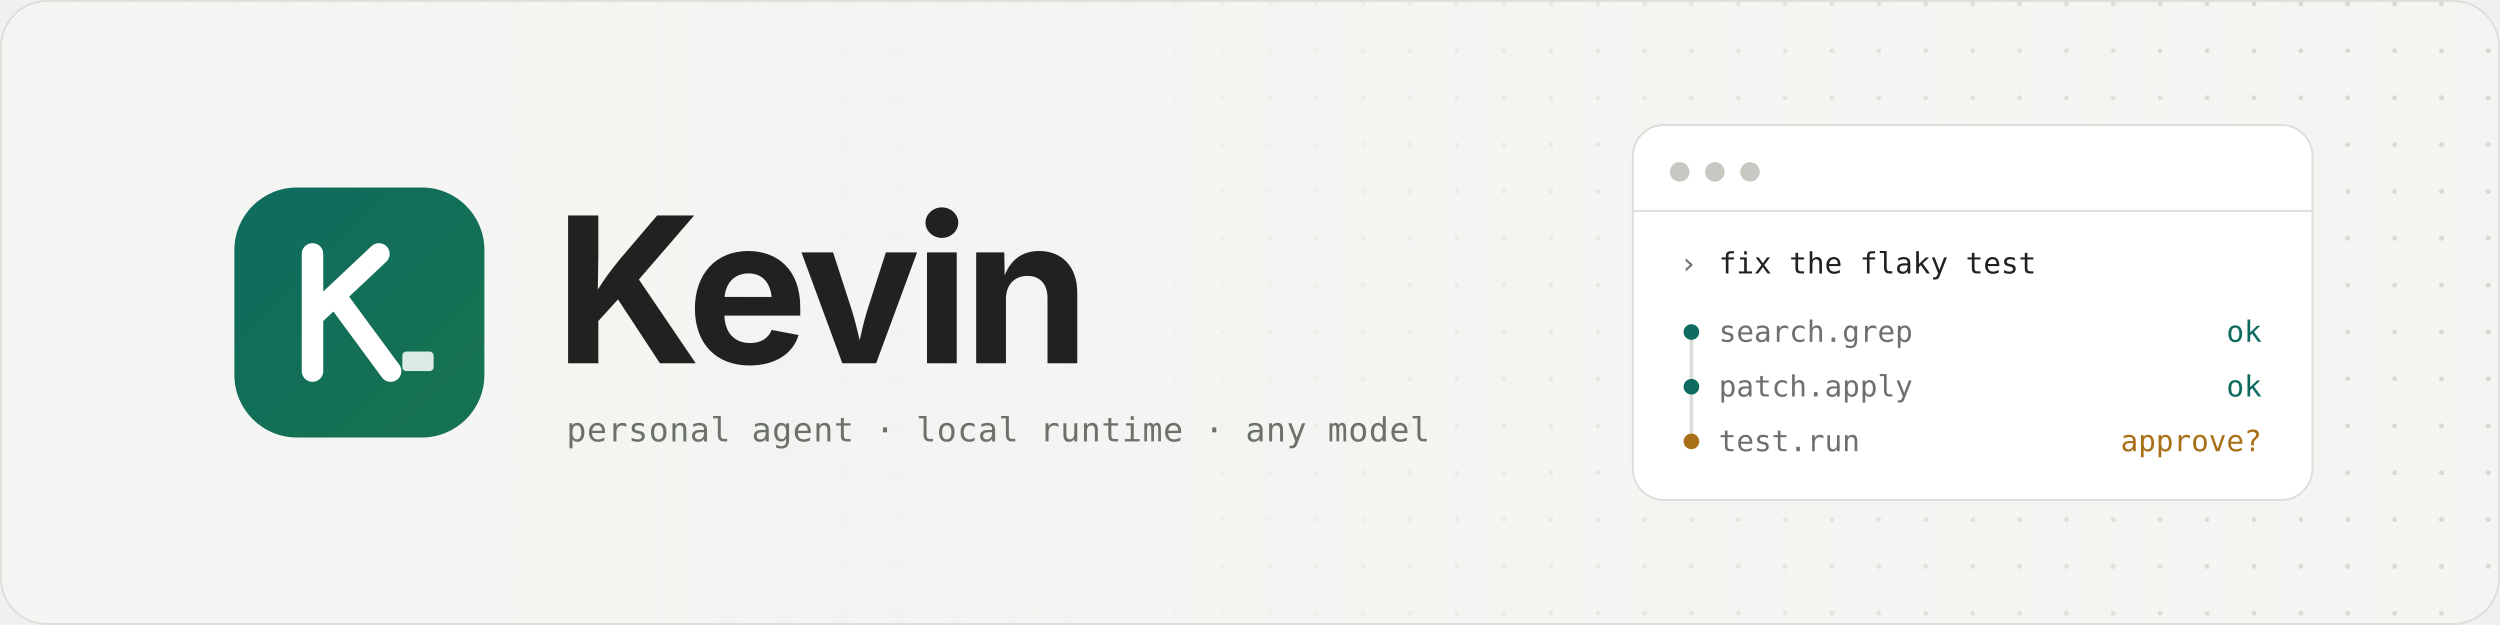
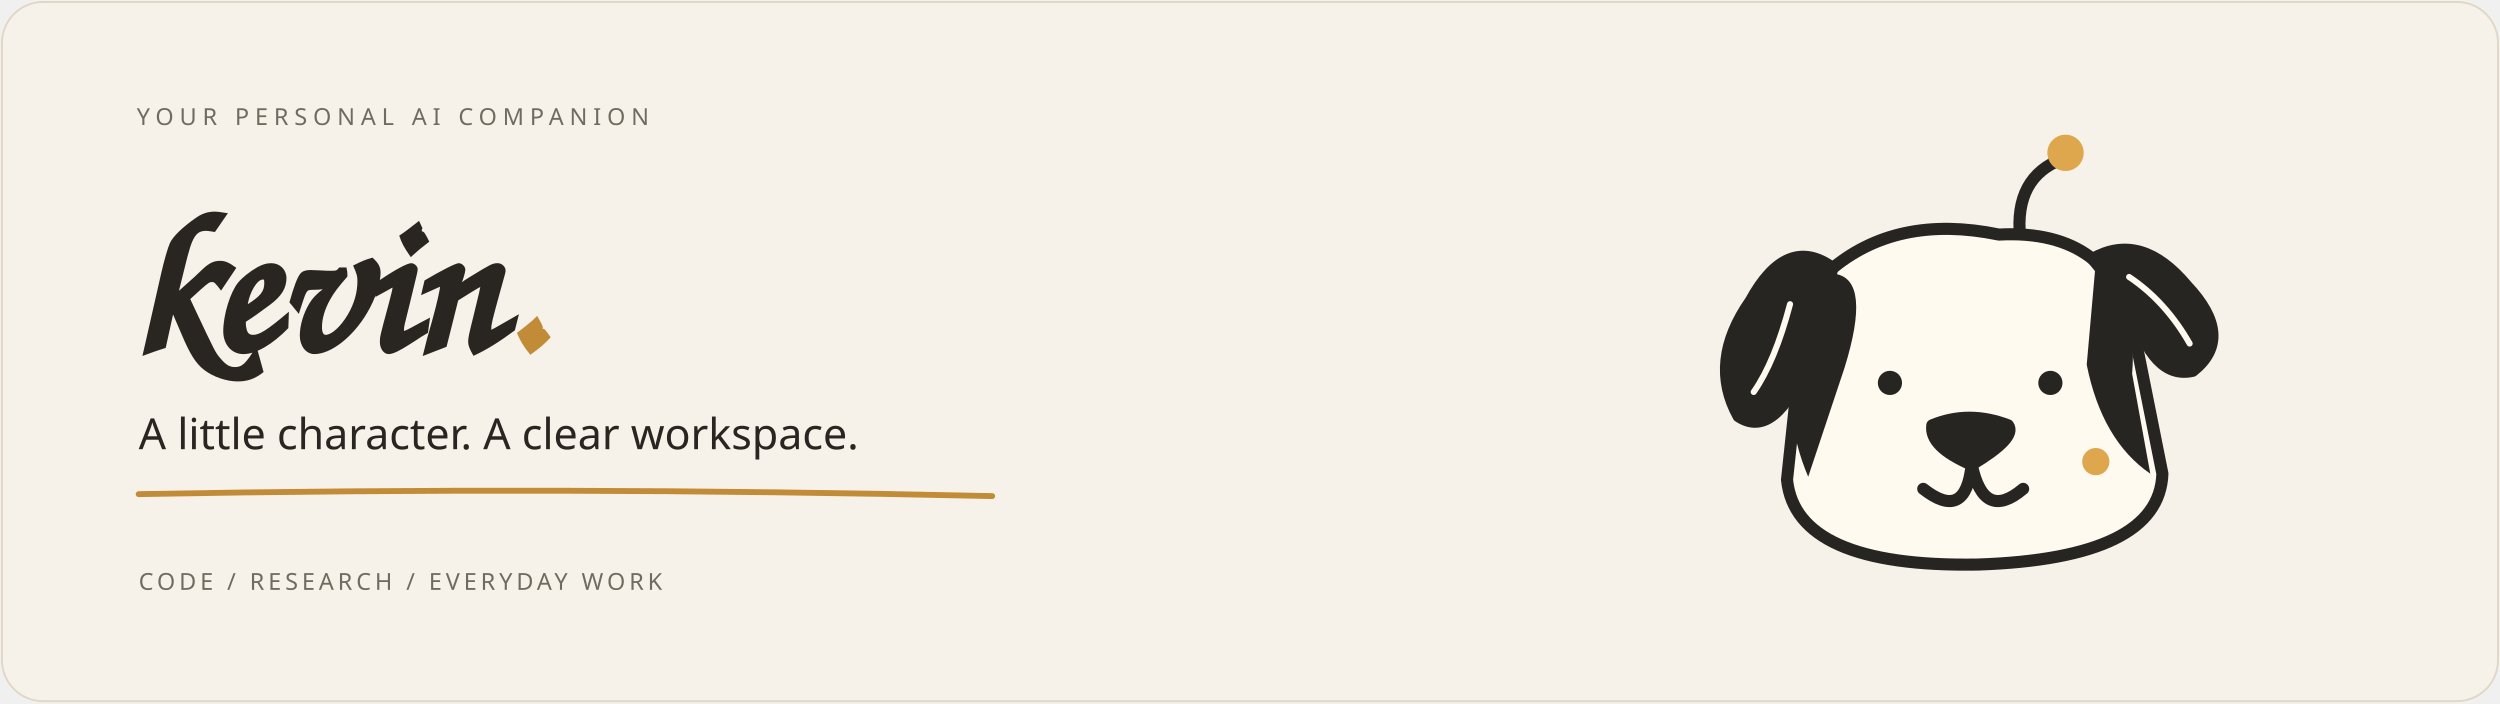
- <svg xmlns="http://www.w3.org/2000/svg" width="1280" height="320" viewBox="0 0 1280 320" role="img" aria-label="Kevin">
-   <defs>
-     <pattern id="dots" width="24" height="24" patternUnits="userSpaceOnUse">
-       <circle cx="2" cy="2" r="1.2" fill="#c6c9c1" />
-     </pattern>
-     <linearGradient id="fade" x1="0" y1="0" x2="1" y2="0">
-       <stop offset="0" stop-color="#f4f5f2" stop-opacity="1" />
-       <stop offset="0.45" stop-color="#f4f5f2" stop-opacity="0.92" />
-       <stop offset="1" stop-color="#f4f5f2" stop-opacity="0.2" />
-     </linearGradient>
-     <linearGradient id="mark" x1="0" y1="0" x2="1" y2="1">
-       <stop offset="0" stop-color="#0f6b5f" />
-       <stop offset="1" stop-color="#16734f" />
-     </linearGradient>
-   </defs>
-   <rect width="1280" height="320" rx="24" fill="#f4f5f2" />
-   <rect width="1280" height="320" rx="24" fill="url(#dots)" />
-   <rect width="1280" height="320" rx="24" fill="url(#fade)" />
-   <rect x="0.5" y="0.5" width="1279" height="319" rx="23.5" fill="none" stroke="#dddeda" />
-   <g transform="translate(120 96)">
-     <rect width="128" height="128" rx="32" fill="url(#mark)" />
-     <path d="M40 34 V94 M40 66 L74 34 M52 56 L80 94" stroke="#ffffff" stroke-width="11" stroke-linecap="round" stroke-linejoin="round" fill="none" />
-     <rect x="86" y="84" width="16" height="10" rx="2" fill="#ffffff" opacity="0.85" />
+ <svg xmlns="http://www.w3.org/2000/svg" width="1280" height="360" viewBox="0 0 1280 360" role="img" aria-label="Kevin — a little character, a clear workspace">
+   <rect width="1280" height="360" rx="22" fill="#f6f2e9" />
+   <rect x="1" y="1" width="1278" height="358" rx="21" fill="none" stroke="#ded7ca" />
+   <g transform="translate(870 55) scale(1.55)">
+     <g stroke="#272522" stroke-width="4" stroke-linecap="round" stroke-linejoin="round">
+       <path d="M106 43 Q104 23 120 17" fill="none" />
+       <circle cx="121" cy="15" r="6" fill="#dea74e" stroke="none" />
+       <path d="M43 54 Q65 35 99 42 Q137 40 144 76 L153 121 Q152 149 92 151 Q32 152 29 123 L34 76Z" fill="#fffaf0" />
+       <path d="M45 55 Q57 57 48 86 L36 122 Q27 101 32 77Z M131 51 Q145 63 143 88 L149 121 Q133 110 128 85Z" fill="#272522" stroke="none" />
+       <path d="M44 53 Q29 42 17 64 Q3 84 13 102 Q25 110 36 83Z M130 50 Q146 41 161 59 Q177 76 163 87 Q150 90 143 66Z" fill="#272522" />
+       <path d="M30 65 Q25 84 18 94 M142 56 Q154 64 162 78" stroke="#fffaf0" stroke-width="2" fill="none" />
+       <circle cx="63" cy="91" r="4" fill="#272522" stroke="none" />
+       <circle cx="116" cy="91" r="4" fill="#272522" stroke="none" />
+       <path d="M77 105 Q89 100 102 105 Q105 109 90 118 Q76 112 77 105Z" fill="#272522" />
+       <path d="M90 118 Q88 137 74 126 M90 118 Q94 137 107 126" fill="none" />
+       <circle cx="131" cy="117" r="4.5" fill="#dea74e" stroke="none" />
+     </g>
  </g>
-   <text x="284" y="186" font-family="Inter, -apple-system, BlinkMacSystemFont, 'Segoe UI', Helvetica, Arial, sans-serif" font-size="104" font-weight="700" letter-spacing="-3" fill="#20221f">Kevin</text>
-   <text x="290" y="226" font-family="'SF Mono', ui-monospace, Menlo, Consolas, monospace" font-size="17" letter-spacing="0.3" fill="#6d716b">personal agent · local runtime · any model</text>
-   <g transform="translate(836 64)" font-family="'SF Mono', ui-monospace, Menlo, Consolas, monospace" font-size="15">
-     <rect width="348" height="192" rx="16" fill="#ffffff" stroke="#dddeda" />
-     <circle cx="24" cy="24" r="5" fill="#c6c9c1" />
-     <circle cx="42" cy="24" r="5" fill="#c6c9c1" />
-     <circle cx="60" cy="24" r="5" fill="#c6c9c1" />
-     <line x1="0" y1="44" x2="348" y2="44" stroke="#dddeda" />
-     <text x="24" y="76" fill="#6d716b">›</text>
-     <text x="44" y="76" fill="#20221f">fix the flaky test</text>
-     <line x1="30" y1="106" x2="30" y2="162" stroke="#dddeda" stroke-width="2" />
-     <circle cx="30" cy="106" r="4" fill="#0f6b5f" />
-     <text x="44" y="111" fill="#6d716b">search.grep</text>
-     <text x="322" y="111" text-anchor="end" fill="#0f6b5f">ok</text>
-     <circle cx="30" cy="134" r="4" fill="#0f6b5f" />
-     <text x="44" y="139" fill="#6d716b">patch.apply</text>
-     <text x="322" y="139" text-anchor="end" fill="#0f6b5f">ok</text>
-     <circle cx="30" cy="162" r="4" fill="#a96f16" />
-     <text x="44" y="167" fill="#6d716b">test.run</text>
-     <text x="322" y="167" text-anchor="end" fill="#a96f16">approve?</text>
+   <g fill="#292621" font-family="'Avenir Next', 'Segoe UI', sans-serif">
+     <text x="70" y="64" font-size="12" letter-spacing="3" fill="#716a60">YOUR PERSONAL AI COMPANION</text>
+     <text x="65" y="180" font-family="'Chalkboard SE','Comic Sans MS',cursive" font-size="100" font-weight="bold">kevin<tspan fill="#c28b38">.</tspan>
+     </text>
+     <text x="71" y="230" font-size="22">A little character. A clear workspace.</text>
+     <path d="M71 253 Q285 249 508 254" fill="none" stroke="#c28b38" stroke-width="3" stroke-linecap="round" />
+     <text x="71" y="302" font-size="12" letter-spacing="2" fill="#716a60">CODE  /  RESEARCH  /  EVERYDAY WORK</text>
  </g>
</svg>
